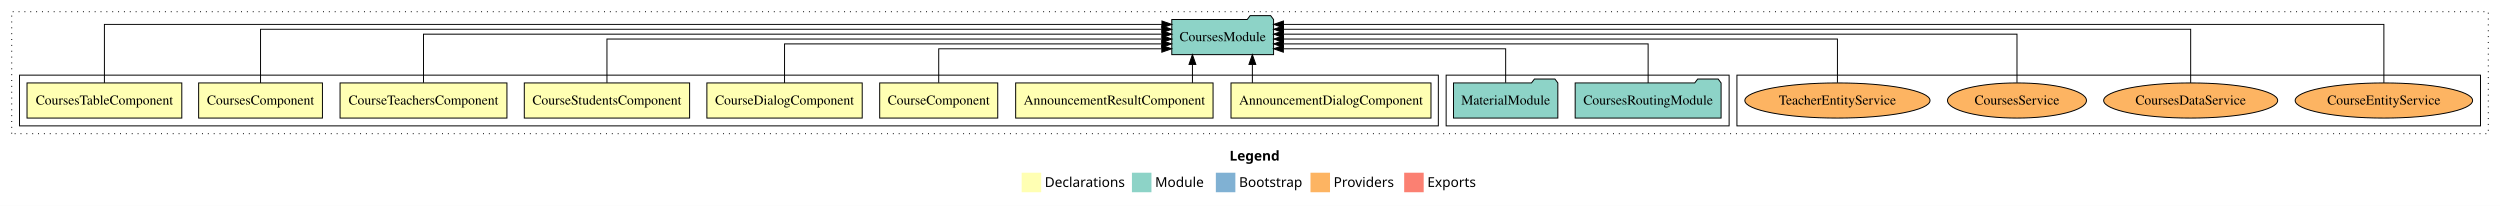
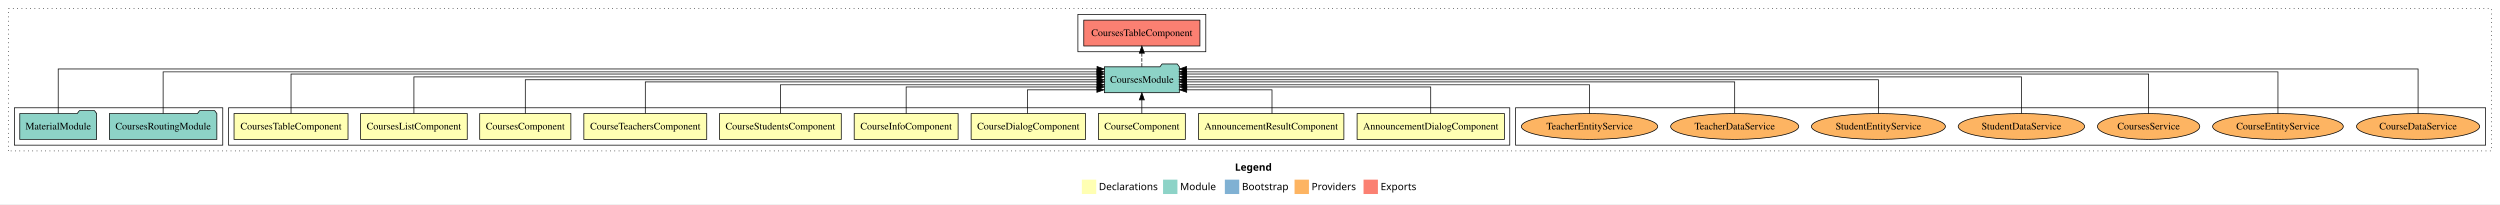
- <svg xmlns="http://www.w3.org/2000/svg" width="2562pt" height="211pt" viewBox="0.00 0.00 2562.00 211.00">
-   <g id="graph0" class="graph" transform="scale(1 1) rotate(0) translate(4 207)">
-     <polygon fill="white" stroke="transparent" points="-4,4 -4,-207 2558,-207 2558,4 -4,4" />
-     <text text-anchor="start" x="1256.01" y="-42.4" font-family="sans-serif" font-weight="bold" font-size="14.00">Legend</text>
-     <polygon fill="#ffffb3" stroke="transparent" points="1043,-10 1043,-30 1063,-30 1063,-10 1043,-10" />
-     <text text-anchor="start" x="1066.63" y="-15.4" font-family="sans-serif" font-size="14.00">  Declarations</text>
-     <polygon fill="#8dd3c7" stroke="transparent" points="1156,-10 1156,-30 1176,-30 1176,-10 1156,-10" />
-     <text text-anchor="start" x="1179.73" y="-15.4" font-family="sans-serif" font-size="14.00">  Module</text>
-     <polygon fill="#80b1d3" stroke="transparent" points="1242,-10 1242,-30 1262,-30 1262,-10 1242,-10" />
-     <text text-anchor="start" x="1265.78" y="-15.4" font-family="sans-serif" font-size="14.00">  Bootstrap</text>
-     <polygon fill="#fdb462" stroke="transparent" points="1339,-10 1339,-30 1359,-30 1359,-10 1339,-10" />
-     <text text-anchor="start" x="1362.67" y="-15.4" font-family="sans-serif" font-size="14.00">  Providers</text>
-     <polygon fill="#fb8072" stroke="transparent" points="1435,-10 1435,-30 1455,-30 1455,-10 1435,-10" />
-     <text text-anchor="start" x="1458.73" y="-15.4" font-family="sans-serif" font-size="14.00">  Exports</text>
+ <svg xmlns="http://www.w3.org/2000/svg" width="3479pt" height="284pt" viewBox="0.00 0.00 3479.00 284.00">
+   <g id="graph0" class="graph" transform="scale(1 1) rotate(0) translate(4 280)">
+     <polygon fill="white" stroke="transparent" points="-4,4 -4,-280 3475,-280 3475,4 -4,4" />
+     <text text-anchor="start" x="1714.51" y="-42.4" font-family="sans-serif" font-weight="bold" font-size="14.00">Legend</text>
+     <polygon fill="#ffffb3" stroke="transparent" points="1501.5,-10 1501.5,-30 1521.5,-30 1521.5,-10 1501.5,-10" />
+     <text text-anchor="start" x="1525.13" y="-15.4" font-family="sans-serif" font-size="14.00">  Declarations</text>
+     <polygon fill="#8dd3c7" stroke="transparent" points="1614.5,-10 1614.5,-30 1634.5,-30 1634.5,-10 1614.5,-10" />
+     <text text-anchor="start" x="1638.23" y="-15.4" font-family="sans-serif" font-size="14.00">  Module</text>
+     <polygon fill="#80b1d3" stroke="transparent" points="1700.5,-10 1700.5,-30 1720.5,-30 1720.5,-10 1700.5,-10" />
+     <text text-anchor="start" x="1724.28" y="-15.4" font-family="sans-serif" font-size="14.00">  Bootstrap</text>
+     <polygon fill="#fdb462" stroke="transparent" points="1797.5,-10 1797.5,-30 1817.5,-30 1817.5,-10 1797.5,-10" />
+     <text text-anchor="start" x="1821.17" y="-15.4" font-family="sans-serif" font-size="14.00">  Providers</text>
+     <polygon fill="#fb8072" stroke="transparent" points="1893.5,-10 1893.5,-30 1913.5,-30 1913.5,-10 1893.5,-10" />
+     <text text-anchor="start" x="1917.23" y="-15.4" font-family="sans-serif" font-size="14.00">  Exports</text>
    <g id="clust1" class="cluster">
-       <polygon fill="none" stroke="black" stroke-dasharray="1,5" points="8,-70 8,-195 2546,-195 2546,-70 8,-70" />
+       <polygon fill="none" stroke="black" stroke-dasharray="1,5" points="8,-70 8,-268 3463,-268 3463,-70 8,-70" />
+     </g>
+     <g id="clust16" class="cluster">
+       <polygon fill="none" stroke="black" points="2105,-78 2105,-130 3455,-130 3455,-78 2105,-78" />
+     </g>
+     <g id="clust2" class="cluster">
+       <polygon fill="none" stroke="black" points="314,-78 314,-130 2097,-130 2097,-78 314,-78" />
+     </g>
+     <g id="clust13" class="cluster">
+       <polygon fill="none" stroke="black" points="16,-78 16,-130 306,-130 306,-78 16,-78" />
    </g>
    <g id="clust14" class="cluster">
-       <polygon fill="none" stroke="black" points="1776,-78 1776,-130 2538,-130 2538,-78 1776,-78" />
-     </g>
-     <g id="clust11" class="cluster">
-       <polygon fill="none" stroke="black" points="1478,-78 1478,-130 1768,-130 1768,-78 1478,-78" />
-     </g>
-     <g id="clust2" class="cluster">
-       <polygon fill="none" stroke="black" points="16,-78 16,-130 1470,-130 1470,-78 16,-78" />
+       <polygon fill="none" stroke="black" points="1496,-208 1496,-260 1674,-260 1674,-208 1496,-208" />
    </g>
    <g id="node1" class="node">
-       <polygon fill="#ffffb3" stroke="black" points="1462.47,-122 1257.53,-122 1257.53,-86 1462.47,-86 1462.47,-122" />
-       <text text-anchor="middle" x="1360" y="-99.8" font-family="Times,serif" font-size="14.00">AnnouncementDialogComponent</text>
+       <polygon fill="#ffffb3" stroke="black" points="2089.47,-122 1884.53,-122 1884.53,-86 2089.47,-86 2089.47,-122" />
+       <text text-anchor="middle" x="1987" y="-99.8" font-family="Times,serif" font-size="14.00">AnnouncementDialogComponent</text>
+     </g>
+     <g id="node11" class="node">
+       <polygon fill="#8dd3c7" stroke="black" points="1637.15,-187 1634.15,-191 1613.15,-191 1610.15,-187 1532.85,-187 1532.85,-151 1637.15,-151 1637.15,-187" />
+       <text text-anchor="middle" x="1585" y="-164.8" font-family="Times,serif" font-size="14.00">CoursesModule</text>
+     </g>
+     <g id="edge1" class="edge">
+       <path fill="none" stroke="black" d="M1987,-122.01C1987,-138.05 1987,-159 1987,-159 1987,-159 1647.55,-159 1647.55,-159" />
+       <polygon fill="black" stroke="black" points="1647.55,-155.5 1637.55,-159 1647.55,-162.5 1647.55,-155.5" />
+     </g>
+     <g id="node2" class="node">
+       <polygon fill="#ffffb3" stroke="black" points="1866.14,-122 1663.86,-122 1663.86,-86 1866.14,-86 1866.14,-122" />
+       <text text-anchor="middle" x="1765" y="-99.8" font-family="Times,serif" font-size="14.00">AnnouncementResultComponent</text>
+     </g>
+     <g id="edge2" class="edge">
+       <path fill="none" stroke="black" d="M1766.11,-122.12C1766.11,-136.78 1766.11,-155 1766.11,-155 1766.11,-155 1647.39,-155 1647.39,-155" />
+       <polygon fill="black" stroke="black" points="1647.39,-151.5 1637.39,-155 1647.38,-158.5 1647.39,-151.5" />
+     </g>
+     <g id="node3" class="node">
+       <polygon fill="#ffffb3" stroke="black" points="1645.49,-122 1524.51,-122 1524.51,-86 1645.49,-86 1645.49,-122" />
+       <text text-anchor="middle" x="1585" y="-99.8" font-family="Times,serif" font-size="14.00">CourseComponent</text>
+     </g>
+     <g id="edge3" class="edge">
+       <path fill="none" stroke="black" d="M1585,-122.11C1585,-122.11 1585,-140.99 1585,-140.99" />
+       <polygon fill="black" stroke="black" points="1581.5,-140.99 1585,-150.99 1588.5,-140.99 1581.5,-140.99" />
+     </g>
+     <g id="node4" class="node">
+       <polygon fill="#ffffb3" stroke="black" points="1506.59,-122 1347.41,-122 1347.41,-86 1506.59,-86 1506.59,-122" />
+       <text text-anchor="middle" x="1427" y="-99.8" font-family="Times,serif" font-size="14.00">CourseDialogComponent</text>
+     </g>
+     <g id="edge4" class="edge">
+       <path fill="none" stroke="black" d="M1425.78,-122.12C1425.78,-136.78 1425.78,-155 1425.78,-155 1425.78,-155 1522.42,-155 1522.42,-155" />
+       <polygon fill="black" stroke="black" points="1522.42,-158.5 1532.42,-155 1522.42,-151.5 1522.42,-158.5" />
+     </g>
+     <g id="node5" class="node">
+       <polygon fill="#ffffb3" stroke="black" points="1329.31,-122 1184.69,-122 1184.69,-86 1329.31,-86 1329.31,-122" />
+       <text text-anchor="middle" x="1257" y="-99.8" font-family="Times,serif" font-size="14.00">CourseInfoComponent</text>
+     </g>
+     <g id="edge5" class="edge">
+       <path fill="none" stroke="black" d="M1257,-122.01C1257,-138.05 1257,-159 1257,-159 1257,-159 1522.66,-159 1522.66,-159" />
+       <polygon fill="black" stroke="black" points="1522.66,-162.5 1532.66,-159 1522.66,-155.5 1522.66,-162.5" />
+     </g>
+     <g id="node6" class="node">
+       <polygon fill="#ffffb3" stroke="black" points="1166.71,-122 997.29,-122 997.29,-86 1166.71,-86 1166.71,-122" />
+       <text text-anchor="middle" x="1082" y="-99.8" font-family="Times,serif" font-size="14.00">CourseStudentsComponent</text>
+     </g>
+     <g id="edge6" class="edge">
+       <path fill="none" stroke="black" d="M1082,-122.03C1082,-139.06 1082,-162 1082,-162 1082,-162 1522.59,-162 1522.59,-162" />
+       <polygon fill="black" stroke="black" points="1522.59,-165.5 1532.59,-162 1522.59,-158.5 1522.59,-165.5" />
+     </g>
+     <g id="node7" class="node">
+       <polygon fill="#ffffb3" stroke="black" points="979.51,-122 808.49,-122 808.49,-86 979.51,-86 979.51,-122" />
+       <text text-anchor="middle" x="894" y="-99.8" font-family="Times,serif" font-size="14.00">CourseTeachersComponent</text>
+     </g>
+     <g id="edge7" class="edge">
+       <path fill="none" stroke="black" d="M894,-122.27C894,-140.56 894,-166 894,-166 894,-166 1522.78,-166 1522.78,-166" />
+       <polygon fill="black" stroke="black" points="1522.78,-169.5 1532.78,-166 1522.78,-162.5 1522.78,-169.5" />
+     </g>
+     <g id="node8" class="node">
+       <polygon fill="#ffffb3" stroke="black" points="790.43,-122 663.57,-122 663.57,-86 790.43,-86 790.43,-122" />
+       <text text-anchor="middle" x="727" y="-99.8" font-family="Times,serif" font-size="14.00">CoursesComponent</text>
+     </g>
+     <g id="edge8" class="edge">
+       <path fill="none" stroke="black" d="M727,-122.11C727,-141.34 727,-169 727,-169 727,-169 1522.62,-169 1522.62,-169" />
+       <polygon fill="black" stroke="black" points="1522.62,-172.5 1532.62,-169 1522.62,-165.5 1522.62,-172.5" />
    </g>
    <g id="node9" class="node">
-       <polygon fill="#8dd3c7" stroke="black" points="1301.15,-187 1298.15,-191 1277.15,-191 1274.15,-187 1196.85,-187 1196.85,-151 1301.15,-151 1301.15,-187" />
-       <text text-anchor="middle" x="1249" y="-164.8" font-family="Times,serif" font-size="14.00">CoursesModule</text>
+       <polygon fill="#ffffb3" stroke="black" points="646.21,-122 497.79,-122 497.79,-86 646.21,-86 646.21,-122" />
+       <text text-anchor="middle" x="572" y="-99.8" font-family="Times,serif" font-size="14.00">CoursesListComponent</text>
    </g>
-     <g id="edge1" class="edge">
-       <path fill="none" stroke="black" d="M1279.42,-122.11C1279.42,-122.11 1279.42,-140.99 1279.42,-140.99" />
-       <polygon fill="black" stroke="black" points="1275.92,-140.99 1279.42,-150.99 1282.92,-140.99 1275.92,-140.99" />
-     </g>
-     <g id="node2" class="node">
-       <polygon fill="#ffffb3" stroke="black" points="1239.14,-122 1036.86,-122 1036.86,-86 1239.14,-86 1239.14,-122" />
-       <text text-anchor="middle" x="1138" y="-99.8" font-family="Times,serif" font-size="14.00">AnnouncementResultComponent</text>
-     </g>
-     <g id="edge2" class="edge">
-       <path fill="none" stroke="black" d="M1218,-122.11C1218,-122.11 1218,-140.99 1218,-140.99" />
-       <polygon fill="black" stroke="black" points="1214.5,-140.99 1218,-150.99 1221.5,-140.99 1214.5,-140.99" />
-     </g>
-     <g id="node3" class="node">
-       <polygon fill="#ffffb3" stroke="black" points="1018.49,-122 897.51,-122 897.51,-86 1018.49,-86 1018.49,-122" />
-       <text text-anchor="middle" x="958" y="-99.8" font-family="Times,serif" font-size="14.00">CourseComponent</text>
-     </g>
-     <g id="edge3" class="edge">
-       <path fill="none" stroke="black" d="M958,-122.24C958,-137.57 958,-157 958,-157 958,-157 1186.64,-157 1186.64,-157" />
-       <polygon fill="black" stroke="black" points="1186.64,-160.5 1196.64,-157 1186.64,-153.5 1186.64,-160.5" />
-     </g>
-     <g id="node4" class="node">
-       <polygon fill="#ffffb3" stroke="black" points="879.59,-122 720.41,-122 720.41,-86 879.59,-86 879.59,-122" />
-       <text text-anchor="middle" x="800" y="-99.8" font-family="Times,serif" font-size="14.00">CourseDialogComponent</text>
-     </g>
-     <g id="edge4" class="edge">
-       <path fill="none" stroke="black" d="M800,-122.03C800,-139.06 800,-162 800,-162 800,-162 1186.62,-162 1186.62,-162" />
-       <polygon fill="black" stroke="black" points="1186.62,-165.5 1196.62,-162 1186.62,-158.5 1186.62,-165.5" />
-     </g>
-     <g id="node5" class="node">
-       <polygon fill="#ffffb3" stroke="black" points="702.71,-122 533.29,-122 533.29,-86 702.71,-86 702.71,-122" />
-       <text text-anchor="middle" x="618" y="-99.8" font-family="Times,serif" font-size="14.00">CourseStudentsComponent</text>
-     </g>
-     <g id="edge5" class="edge">
-       <path fill="none" stroke="black" d="M618,-122.22C618,-140.83 618,-167 618,-167 618,-167 1186.83,-167 1186.83,-167" />
-       <polygon fill="black" stroke="black" points="1186.83,-170.5 1196.83,-167 1186.83,-163.5 1186.83,-170.5" />
-     </g>
-     <g id="node6" class="node">
-       <polygon fill="#ffffb3" stroke="black" points="515.51,-122 344.49,-122 344.49,-86 515.51,-86 515.51,-122" />
-       <text text-anchor="middle" x="430" y="-99.8" font-family="Times,serif" font-size="14.00">CourseTeachersComponent</text>
-     </g>
-     <g id="edge6" class="edge">
-       <path fill="none" stroke="black" d="M430,-122.22C430,-142.37 430,-172 430,-172 430,-172 1186.83,-172 1186.83,-172" />
-       <polygon fill="black" stroke="black" points="1186.83,-175.5 1196.83,-172 1186.83,-168.5 1186.83,-175.5" />
-     </g>
-     <g id="node7" class="node">
-       <polygon fill="#ffffb3" stroke="black" points="326.43,-122 199.57,-122 199.57,-86 326.43,-86 326.43,-122" />
-       <text text-anchor="middle" x="263" y="-99.8" font-family="Times,serif" font-size="14.00">CoursesComponent</text>
-     </g>
-     <g id="edge7" class="edge">
-       <path fill="none" stroke="black" d="M263,-122.04C263,-143.66 263,-177 263,-177 263,-177 1186.68,-177 1186.68,-177" />
-       <polygon fill="black" stroke="black" points="1186.68,-180.5 1196.68,-177 1186.68,-173.5 1186.68,-180.5" />
-     </g>
-     <g id="node8" class="node">
-       <polygon fill="#ffffb3" stroke="black" points="182.31,-122 23.69,-122 23.69,-86 182.31,-86 182.31,-122" />
-       <text text-anchor="middle" x="103" y="-99.8" font-family="Times,serif" font-size="14.00">CoursesTableComponent</text>
-     </g>
-     <g id="edge8" class="edge">
-       <path fill="none" stroke="black" d="M103,-122.09C103,-145.13 103,-182 103,-182 103,-182 1186.78,-182 1186.78,-182" />
-       <polygon fill="black" stroke="black" points="1186.78,-185.5 1196.78,-182 1186.78,-178.5 1186.78,-185.5" />
+     <g id="edge9" class="edge">
+       <path fill="none" stroke="black" d="M572,-122.13C572,-142.57 572,-173 572,-173 572,-173 1522.67,-173 1522.67,-173" />
+       <polygon fill="black" stroke="black" points="1522.67,-176.5 1532.67,-173 1522.67,-169.5 1522.67,-176.5" />
    </g>
    <g id="node10" class="node">
-       <polygon fill="#8dd3c7" stroke="black" points="1759.77,-122 1756.77,-126 1735.77,-126 1732.77,-122 1610.23,-122 1610.23,-86 1759.77,-86 1759.77,-122" />
-       <text text-anchor="middle" x="1685" y="-99.8" font-family="Times,serif" font-size="14.00">CoursesRoutingModule</text>
-     </g>
-     <g id="edge9" class="edge">
-       <path fill="none" stroke="black" d="M1685,-122.03C1685,-139.06 1685,-162 1685,-162 1685,-162 1311.16,-162 1311.16,-162" />
-       <polygon fill="black" stroke="black" points="1311.16,-158.5 1301.16,-162 1311.16,-165.5 1311.16,-158.5" />
-     </g>
-     <g id="node11" class="node">
-       <polygon fill="#8dd3c7" stroke="black" points="1592.47,-122 1589.47,-126 1568.47,-126 1565.47,-122 1485.53,-122 1485.53,-86 1592.47,-86 1592.47,-122" />
-       <text text-anchor="middle" x="1539" y="-99.8" font-family="Times,serif" font-size="14.00">MaterialModule</text>
+       <polygon fill="#ffffb3" stroke="black" points="480.31,-122 321.69,-122 321.69,-86 480.31,-86 480.31,-122" />
+       <text text-anchor="middle" x="401" y="-99.8" font-family="Times,serif" font-size="14.00">CoursesTableComponent</text>
    </g>
    <g id="edge10" class="edge">
-       <path fill="none" stroke="black" d="M1539,-122.24C1539,-137.57 1539,-157 1539,-157 1539,-157 1311.18,-157 1311.18,-157" />
-       <polygon fill="black" stroke="black" points="1311.18,-153.5 1301.18,-157 1311.18,-160.5 1311.18,-153.5" />
+       <path fill="none" stroke="black" d="M401,-122.04C401,-143.66 401,-177 401,-177 401,-177 1522.6,-177 1522.6,-177" />
+       <polygon fill="black" stroke="black" points="1522.6,-180.5 1532.6,-177 1522.6,-173.5 1522.6,-180.5" />
+     </g>
+     <g id="node14" class="node">
+       <polygon fill="#fb8072" stroke="black" points="1665.81,-252 1504.19,-252 1504.19,-216 1665.81,-216 1665.81,-252" />
+       <text text-anchor="middle" x="1585" y="-229.8" font-family="Times,serif" font-size="14.00">CoursesTableComponent </text>
+     </g>
+     <g id="edge13" class="edge">
+       <path fill="none" stroke="black" stroke-dasharray="5,2" d="M1585,-187.11C1585,-187.11 1585,-205.99 1585,-205.99" />
+       <polygon fill="black" stroke="black" points="1581.5,-205.99 1585,-215.99 1588.5,-205.99 1581.5,-205.99" />
    </g>
    <g id="node12" class="node">
-       <ellipse fill="#fdb462" stroke="black" cx="2439" cy="-104" rx="90.91" ry="18" />
-       <text text-anchor="middle" x="2439" y="-99.8" font-family="Times,serif" font-size="14.00">CourseEntityService</text>
+       <polygon fill="#8dd3c7" stroke="black" points="297.77,-122 294.77,-126 273.77,-126 270.77,-122 148.23,-122 148.23,-86 297.77,-86 297.77,-122" />
+       <text text-anchor="middle" x="223" y="-99.8" font-family="Times,serif" font-size="14.00">CoursesRoutingModule</text>
    </g>
    <g id="edge11" class="edge">
-       <path fill="none" stroke="black" d="M2439,-122.09C2439,-145.13 2439,-182 2439,-182 2439,-182 1311.28,-182 1311.28,-182" />
-       <polygon fill="black" stroke="black" points="1311.28,-178.5 1301.28,-182 1311.28,-185.5 1311.28,-178.5" />
+       <path fill="none" stroke="black" d="M223,-122.01C223,-144.49 223,-180 223,-180 223,-180 1522.44,-180 1522.44,-180" />
+       <polygon fill="black" stroke="black" points="1522.44,-183.5 1532.44,-180 1522.44,-176.5 1522.44,-183.5" />
    </g>
    <g id="node13" class="node">
-       <ellipse fill="#fdb462" stroke="black" cx="2241" cy="-104" rx="89.16" ry="18" />
-       <text text-anchor="middle" x="2241" y="-99.8" font-family="Times,serif" font-size="14.00">CoursesDataService</text>
+       <polygon fill="#8dd3c7" stroke="black" points="130.47,-122 127.47,-126 106.47,-126 103.47,-122 23.53,-122 23.53,-86 130.47,-86 130.47,-122" />
+       <text text-anchor="middle" x="77" y="-99.8" font-family="Times,serif" font-size="14.00">MaterialModule</text>
    </g>
    <g id="edge12" class="edge">
-       <path fill="none" stroke="black" d="M2241,-122.04C2241,-143.66 2241,-177 2241,-177 2241,-177 1311.29,-177 1311.29,-177" />
-       <polygon fill="black" stroke="black" points="1311.29,-173.5 1301.29,-177 1311.29,-180.5 1311.29,-173.5" />
-     </g>
-     <g id="node14" class="node">
-       <ellipse fill="#fdb462" stroke="black" cx="2063" cy="-104" rx="71.2" ry="18" />
-       <text text-anchor="middle" x="2063" y="-99.8" font-family="Times,serif" font-size="14.00">CoursesService</text>
-     </g>
-     <g id="edge13" class="edge">
-       <path fill="none" stroke="black" d="M2063,-122.22C2063,-142.37 2063,-172 2063,-172 2063,-172 1311.16,-172 1311.16,-172" />
-       <polygon fill="black" stroke="black" points="1311.16,-168.5 1301.16,-172 1311.16,-175.5 1311.16,-168.5" />
+       <path fill="none" stroke="black" d="M77,-122.15C77,-145.76 77,-184 77,-184 77,-184 1522.65,-184 1522.65,-184" />
+       <polygon fill="black" stroke="black" points="1522.65,-187.5 1532.65,-184 1522.65,-180.5 1522.65,-187.5" />
    </g>
    <g id="node15" class="node">
-       <ellipse fill="#fdb462" stroke="black" cx="1879" cy="-104" rx="94.88" ry="18" />
-       <text text-anchor="middle" x="1879" y="-99.8" font-family="Times,serif" font-size="14.00">TeacherEntityService</text>
+       <ellipse fill="#fdb462" stroke="black" cx="3361" cy="-104" rx="85.65" ry="18" />
+       <text text-anchor="middle" x="3361" y="-99.8" font-family="Times,serif" font-size="14.00">CourseDataService</text>
    </g>
    <g id="edge14" class="edge">
-       <path fill="none" stroke="black" d="M1879,-122.22C1879,-140.83 1879,-167 1879,-167 1879,-167 1311.36,-167 1311.36,-167" />
-       <polygon fill="black" stroke="black" points="1311.36,-163.5 1301.36,-167 1311.36,-170.5 1311.36,-163.5" />
+       <path fill="none" stroke="black" d="M3361,-122.15C3361,-145.76 3361,-184 3361,-184 3361,-184 1647.19,-184 1647.19,-184" />
+       <polygon fill="black" stroke="black" points="1647.19,-180.5 1637.19,-184 1647.19,-187.5 1647.19,-180.5" />
+     </g>
+     <g id="node16" class="node">
+       <ellipse fill="#fdb462" stroke="black" cx="3166" cy="-104" rx="90.91" ry="18" />
+       <text text-anchor="middle" x="3166" y="-99.8" font-family="Times,serif" font-size="14.00">CourseEntityService</text>
+     </g>
+     <g id="edge15" class="edge">
+       <path fill="none" stroke="black" d="M3166,-122.01C3166,-144.49 3166,-180 3166,-180 3166,-180 1647.15,-180 1647.15,-180" />
+       <polygon fill="black" stroke="black" points="1647.15,-176.5 1637.15,-180 1647.15,-183.5 1647.15,-176.5" />
+     </g>
+     <g id="node17" class="node">
+       <ellipse fill="#fdb462" stroke="black" cx="2986" cy="-104" rx="71.2" ry="18" />
+       <text text-anchor="middle" x="2986" y="-99.8" font-family="Times,serif" font-size="14.00">CoursesService</text>
+     </g>
+     <g id="edge16" class="edge">
+       <path fill="none" stroke="black" d="M2986,-122.04C2986,-143.66 2986,-177 2986,-177 2986,-177 1647.36,-177 1647.36,-177" />
+       <polygon fill="black" stroke="black" points="1647.36,-173.5 1637.36,-177 1647.36,-180.5 1647.36,-173.5" />
+     </g>
+     <g id="node18" class="node">
+       <ellipse fill="#fdb462" stroke="black" cx="2809" cy="-104" rx="87.96" ry="18" />
+       <text text-anchor="middle" x="2809" y="-99.8" font-family="Times,serif" font-size="14.00">StudentDataService</text>
+     </g>
+     <g id="edge17" class="edge">
+       <path fill="none" stroke="black" d="M2809,-122.13C2809,-142.57 2809,-173 2809,-173 2809,-173 1647.2,-173 1647.2,-173" />
+       <polygon fill="black" stroke="black" points="1647.2,-169.5 1637.2,-173 1647.2,-176.5 1647.2,-169.5" />
+     </g>
+     <g id="node19" class="node">
+       <ellipse fill="#fdb462" stroke="black" cx="2610" cy="-104" rx="93.21" ry="18" />
+       <text text-anchor="middle" x="2610" y="-99.8" font-family="Times,serif" font-size="14.00">StudentEntityService</text>
+     </g>
+     <g id="edge18" class="edge">
+       <path fill="none" stroke="black" d="M2610,-122.11C2610,-141.34 2610,-169 2610,-169 2610,-169 1647.24,-169 1647.24,-169" />
+       <polygon fill="black" stroke="black" points="1647.24,-165.5 1637.24,-169 1647.24,-172.5 1647.24,-165.5" />
+     </g>
+     <g id="node20" class="node">
+       <ellipse fill="#fdb462" stroke="black" cx="2410" cy="-104" rx="89.12" ry="18" />
+       <text text-anchor="middle" x="2410" y="-99.8" font-family="Times,serif" font-size="14.00">TeacherDataService</text>
+     </g>
+     <g id="edge19" class="edge">
+       <path fill="none" stroke="black" d="M2410,-122.27C2410,-140.56 2410,-166 2410,-166 2410,-166 1647.23,-166 1647.23,-166" />
+       <polygon fill="black" stroke="black" points="1647.23,-162.5 1637.23,-166 1647.23,-169.5 1647.23,-162.5" />
+     </g>
+     <g id="node21" class="node">
+       <ellipse fill="#fdb462" stroke="black" cx="2208" cy="-104" rx="94.88" ry="18" />
+       <text text-anchor="middle" x="2208" y="-99.8" font-family="Times,serif" font-size="14.00">TeacherEntityService</text>
+     </g>
+     <g id="edge20" class="edge">
+       <path fill="none" stroke="black" d="M2208,-122.03C2208,-139.06 2208,-162 2208,-162 2208,-162 1647.31,-162 1647.31,-162" />
+       <polygon fill="black" stroke="black" points="1647.31,-158.5 1637.31,-162 1647.31,-165.5 1647.31,-158.5" />
    </g>
  </g>
</svg>
